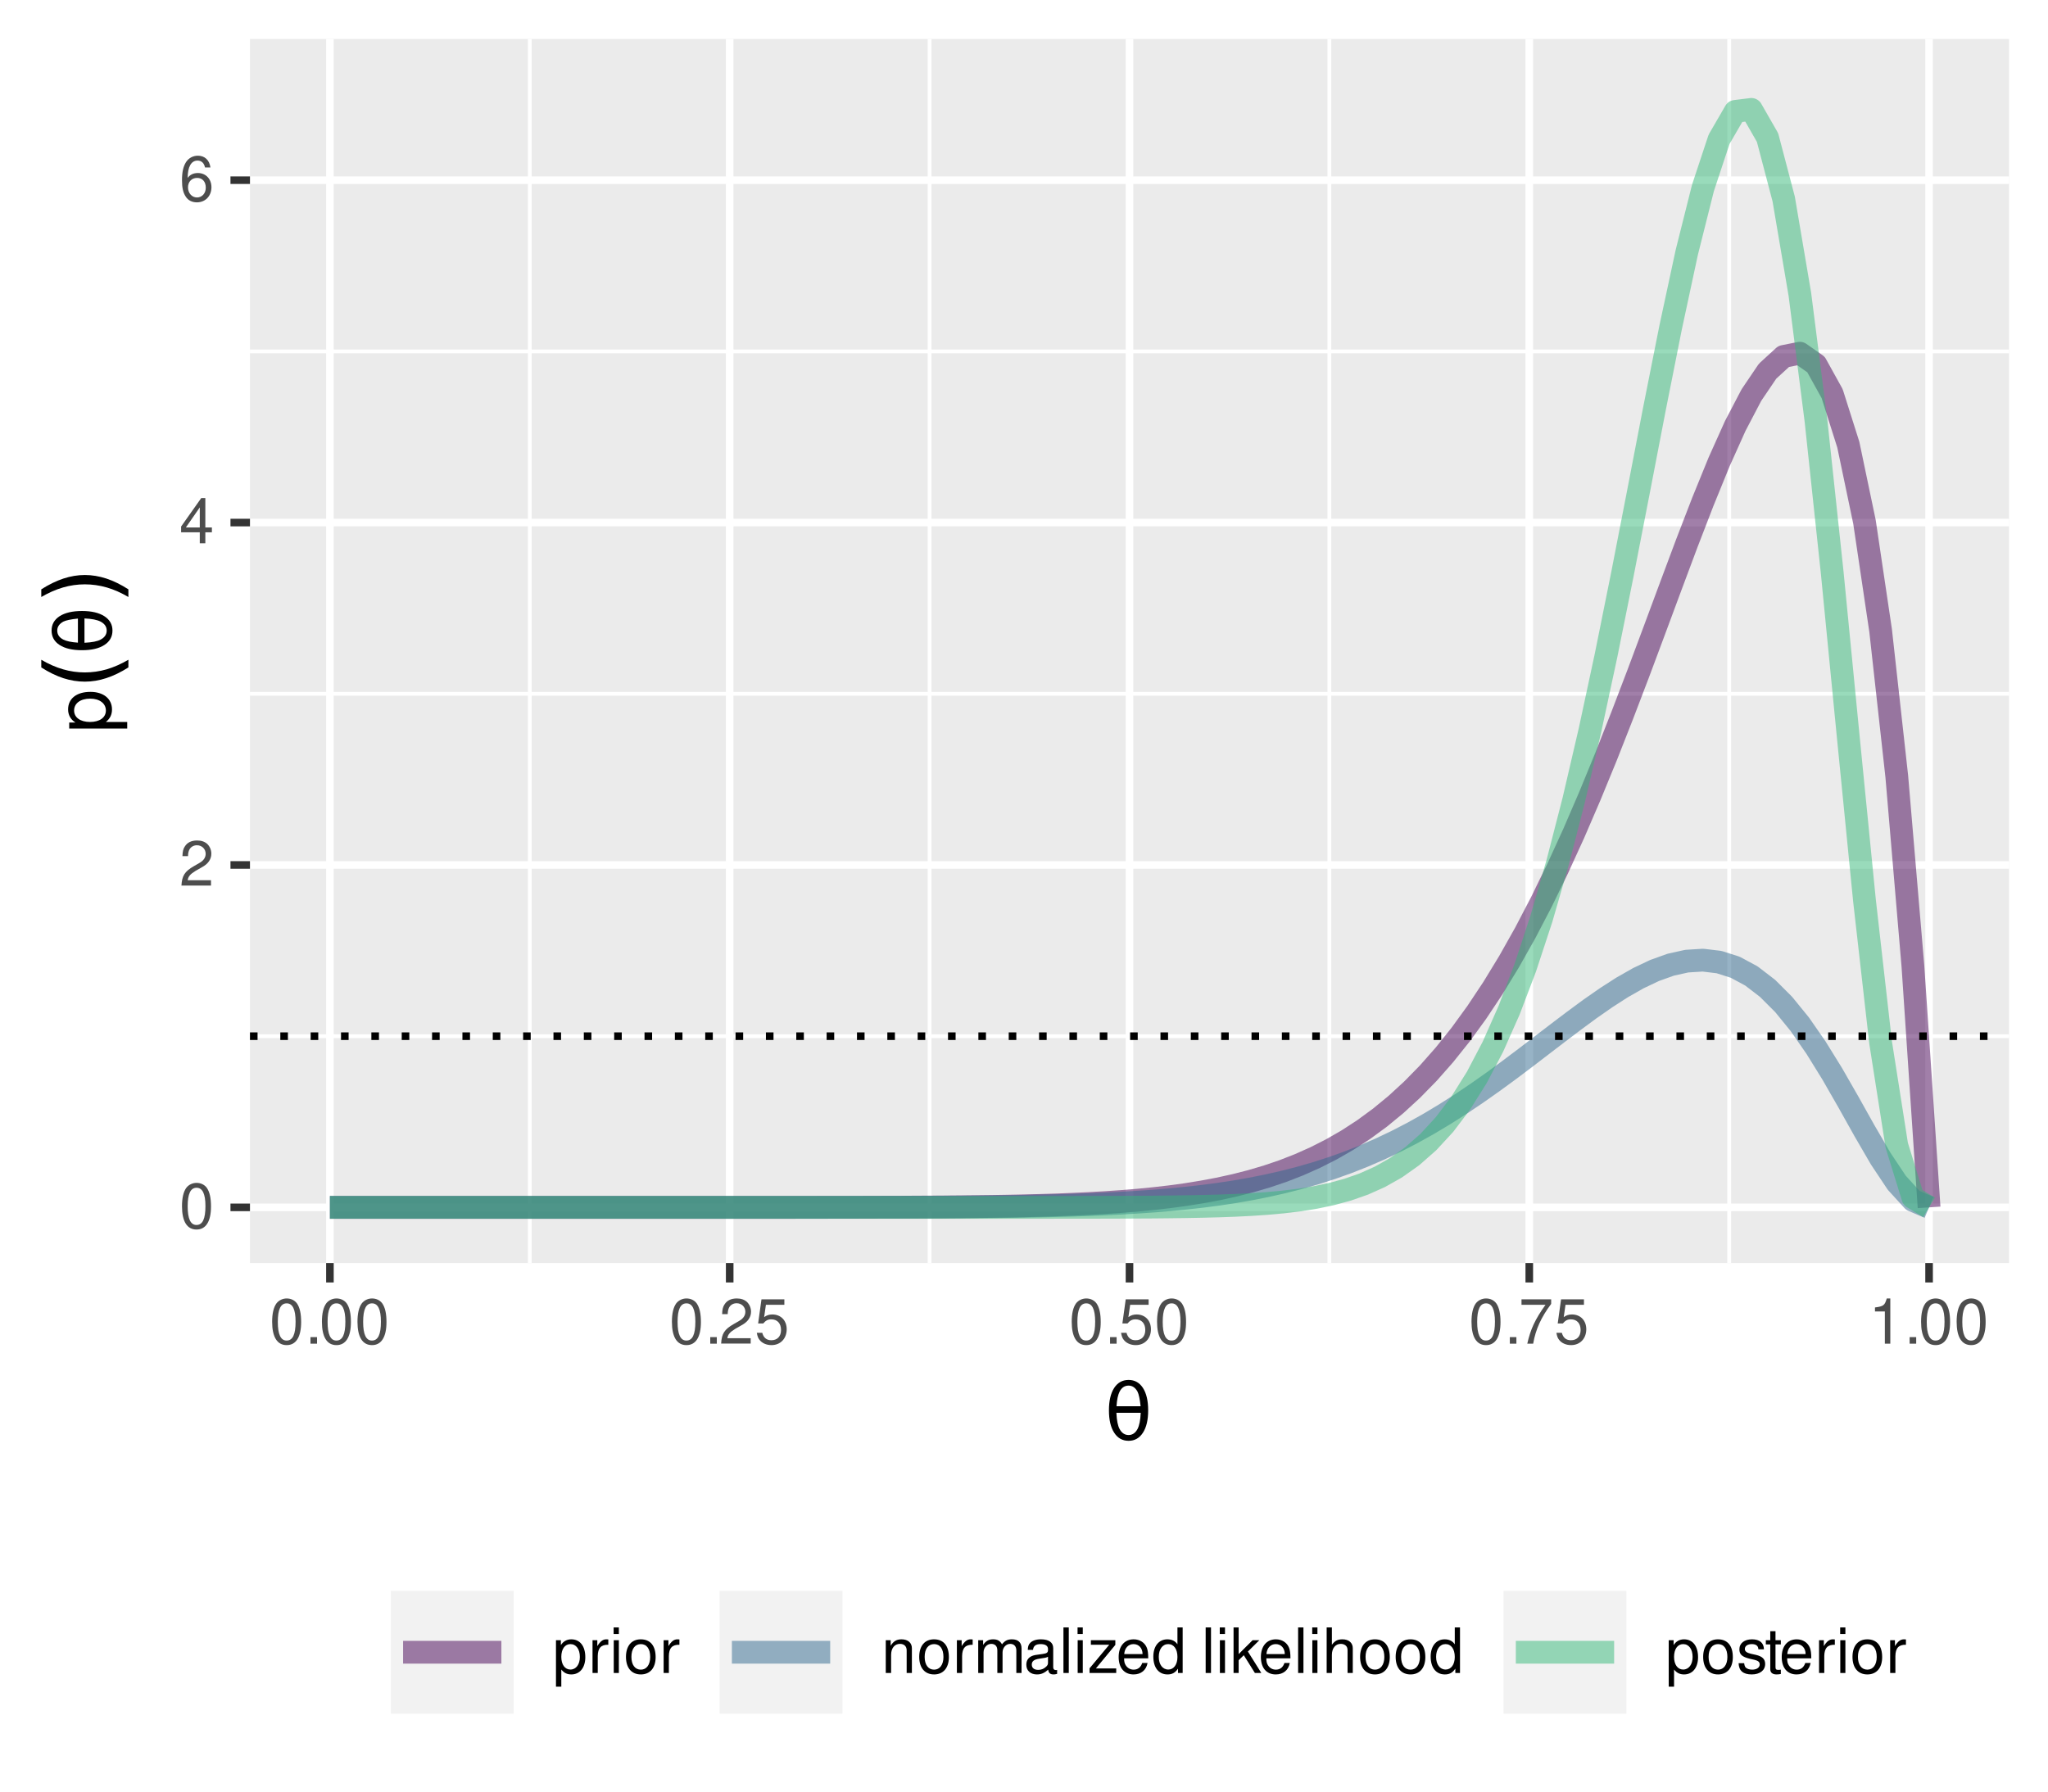
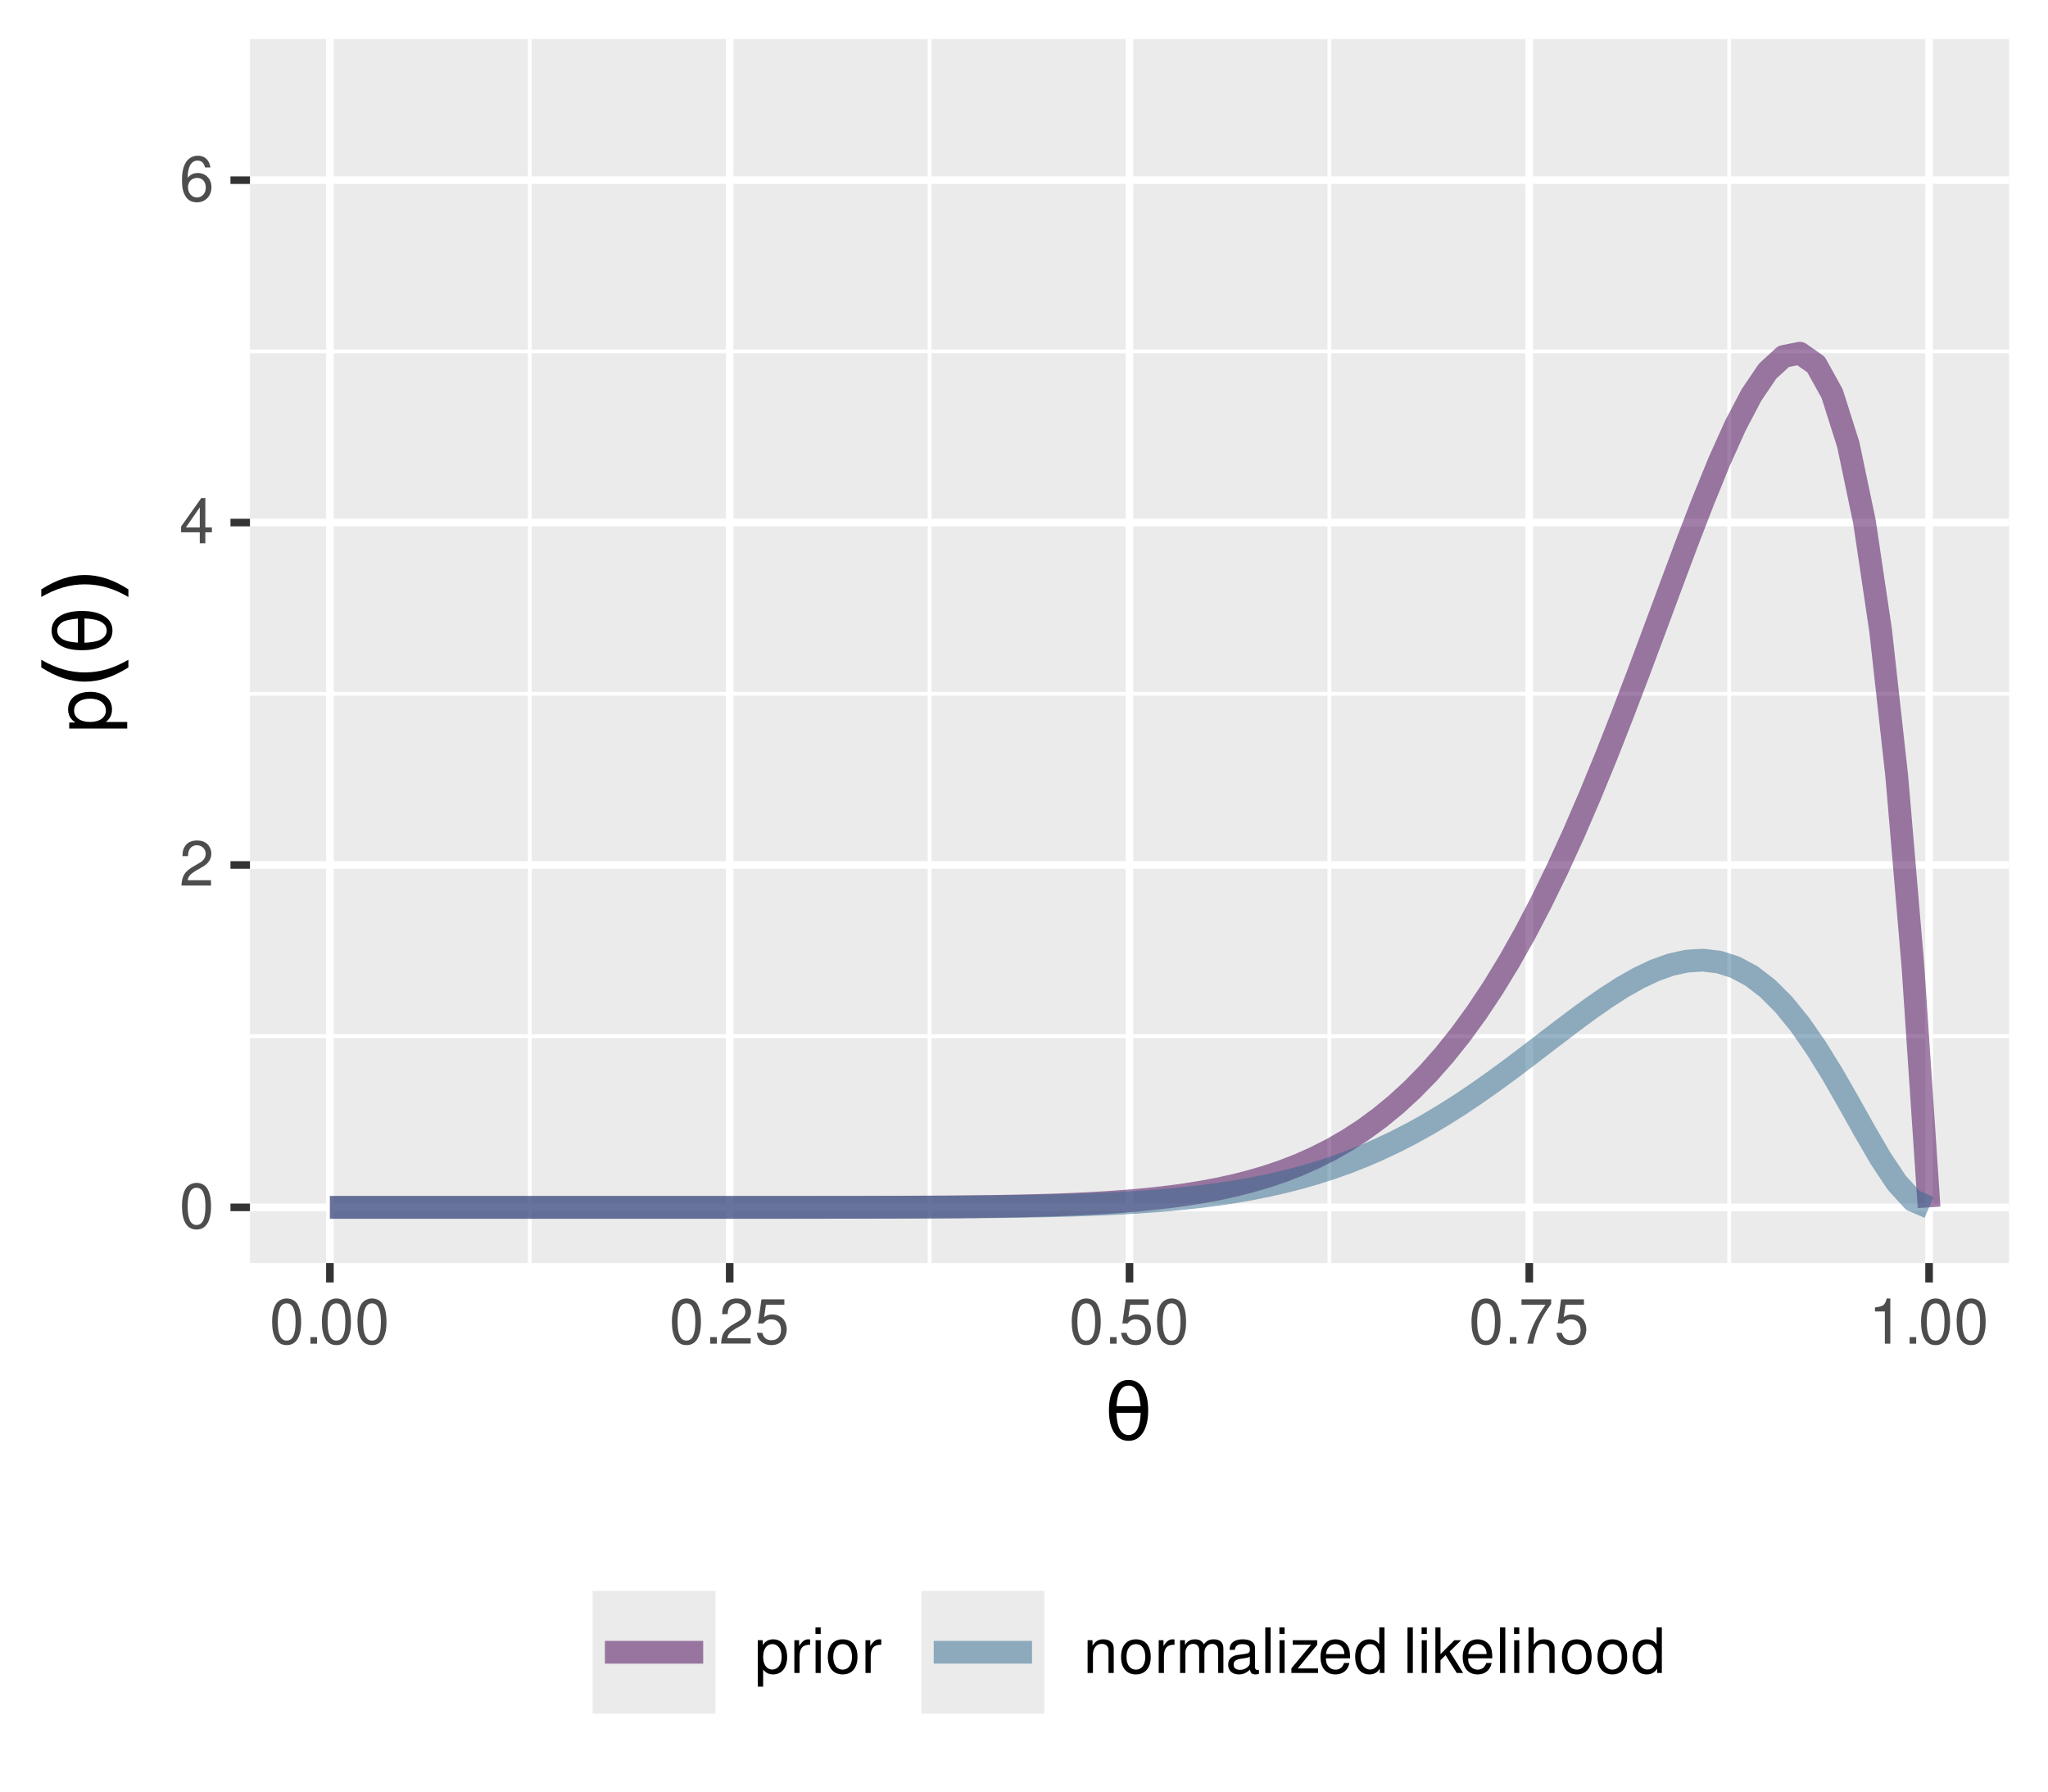
<svg xmlns="http://www.w3.org/2000/svg" xmlns:xlink="http://www.w3.org/1999/xlink" width="288pt" height="252pt" viewBox="0 0 288 252" version="1.1">
  <defs>
    <g>
      <symbol overflow="visible" id="glyph0-0">
        <path style="stroke:none;" d="" />
      </symbol>
      <symbol overflow="visible" id="glyph0-1">
        <path style="stroke:none;" d="M 2.422 -6.359 C 1.844 -6.359 1.312 -6.094 0.984 -5.672 C 0.578 -5.109 0.375 -4.25 0.375 -3.078 C 0.375 -0.938 1.078 0.203 2.422 0.203 C 3.734 0.203 4.453 -0.938 4.453 -3.031 C 4.453 -4.25 4.266 -5.078 3.859 -5.672 C 3.531 -6.109 3.016 -6.359 2.422 -6.359 Z M 2.422 -5.672 C 3.25 -5.672 3.672 -4.828 3.672 -3.094 C 3.672 -1.281 3.266 -0.438 2.406 -0.438 C 1.578 -0.438 1.172 -1.312 1.172 -3.062 C 1.172 -4.828 1.578 -5.672 2.422 -5.672 Z M 2.422 -5.672 " />
      </symbol>
      <symbol overflow="visible" id="glyph0-2">
        <path style="stroke:none;" d="M 4.453 -0.766 L 1.172 -0.766 C 1.25 -1.297 1.531 -1.625 2.297 -2.094 L 3.172 -2.594 C 4.047 -3.062 4.5 -3.719 4.5 -4.5 C 4.5 -5.031 4.281 -5.531 3.922 -5.875 C 3.547 -6.203 3.094 -6.359 2.5 -6.359 C 1.703 -6.359 1.125 -6.078 0.781 -5.531 C 0.547 -5.203 0.453 -4.797 0.438 -4.156 L 1.219 -4.156 C 1.234 -4.594 1.297 -4.844 1.406 -5.062 C 1.594 -5.438 2 -5.688 2.469 -5.688 C 3.172 -5.688 3.703 -5.172 3.703 -4.484 C 3.703 -3.969 3.406 -3.531 2.859 -3.219 L 2.047 -2.75 C 0.75 -2 0.375 -1.406 0.297 -0.016 L 4.453 -0.016 Z M 4.453 -0.766 " />
      </symbol>
      <symbol overflow="visible" id="glyph0-3">
        <path style="stroke:none;" d="M 2.875 -1.547 L 2.875 0 L 3.656 0 L 3.656 -1.547 L 4.578 -1.547 L 4.578 -2.234 L 3.656 -2.234 L 3.656 -6.359 L 3.078 -6.359 L 0.25 -2.359 L 0.25 -1.547 Z M 2.875 -2.234 L 0.922 -2.234 L 2.875 -5.047 Z M 2.875 -2.234 " />
      </symbol>
      <symbol overflow="visible" id="glyph0-4">
        <path style="stroke:none;" d="M 4.375 -4.703 C 4.234 -5.75 3.562 -6.359 2.609 -6.359 C 1.922 -6.359 1.312 -6.031 0.938 -5.453 C 0.547 -4.828 0.375 -4.062 0.375 -2.906 C 0.375 -1.828 0.531 -1.156 0.906 -0.594 C 1.234 -0.078 1.781 0.203 2.469 0.203 C 3.656 0.203 4.516 -0.688 4.516 -1.922 C 4.516 -3.094 3.719 -3.922 2.609 -3.922 C 1.984 -3.922 1.5 -3.688 1.172 -3.234 C 1.172 -4.797 1.672 -5.672 2.562 -5.672 C 3.109 -5.672 3.484 -5.328 3.609 -4.703 Z M 2.5 -3.234 C 3.25 -3.234 3.719 -2.703 3.719 -1.859 C 3.719 -1.062 3.188 -0.484 2.484 -0.484 C 1.766 -0.484 1.219 -1.094 1.219 -1.906 C 1.219 -2.688 1.734 -3.234 2.5 -3.234 Z M 2.5 -3.234 " />
      </symbol>
      <symbol overflow="visible" id="glyph0-5">
        <path style="stroke:none;" d="M 1.688 -0.922 L 0.766 -0.922 L 0.766 0 L 1.688 0 Z M 1.688 -0.922 " />
      </symbol>
      <symbol overflow="visible" id="glyph0-6">
        <path style="stroke:none;" d="M 4.188 -6.234 L 0.969 -6.234 L 0.5 -2.844 L 1.219 -2.844 C 1.578 -3.266 1.875 -3.422 2.359 -3.422 C 3.203 -3.422 3.719 -2.844 3.719 -1.922 C 3.719 -1.031 3.203 -0.484 2.359 -0.484 C 1.688 -0.484 1.266 -0.828 1.078 -1.531 L 0.312 -1.531 C 0.406 -1.016 0.5 -0.781 0.688 -0.547 C 1.031 -0.078 1.672 0.203 2.375 0.203 C 3.641 0.203 4.516 -0.719 4.516 -2.031 C 4.516 -3.266 3.688 -4.109 2.5 -4.109 C 2.062 -4.109 1.703 -4 1.344 -3.734 L 1.594 -5.469 L 4.188 -5.469 Z M 4.188 -6.234 " />
      </symbol>
      <symbol overflow="visible" id="glyph0-7">
        <path style="stroke:none;" d="M 4.578 -6.234 L 0.406 -6.234 L 0.406 -5.469 L 3.781 -5.469 C 2.281 -3.359 1.688 -2.047 1.219 0 L 2.047 0 C 2.391 -2 3.172 -3.719 4.578 -5.594 Z M 4.578 -6.234 " />
      </symbol>
      <symbol overflow="visible" id="glyph0-8">
        <path style="stroke:none;" d="M 2.281 -4.531 L 2.281 0 L 3.047 0 L 3.047 -6.359 L 2.547 -6.359 C 2.266 -5.391 2.094 -5.25 0.891 -5.094 L 0.891 -4.531 Z M 2.281 -4.531 " />
      </symbol>
      <symbol overflow="visible" id="glyph0-9">
        <path style="stroke:none;" d="M 0.469 1.922 L 1.219 1.922 L 1.219 -0.484 C 1.594 -0.016 2.031 0.203 2.625 0.203 C 3.828 0.203 4.594 -0.75 4.594 -2.219 C 4.594 -3.781 3.844 -4.734 2.625 -4.734 C 2 -4.734 1.5 -4.453 1.156 -3.922 L 1.156 -4.609 L 0.469 -4.609 Z M 2.5 -4.062 C 3.312 -4.062 3.828 -3.344 3.828 -2.25 C 3.828 -1.203 3.297 -0.484 2.5 -0.484 C 1.719 -0.484 1.219 -1.188 1.219 -2.266 C 1.219 -3.359 1.719 -4.062 2.5 -4.062 Z M 2.5 -4.062 " />
      </symbol>
      <symbol overflow="visible" id="glyph0-10">
        <path style="stroke:none;" d="M 0.609 -4.609 L 0.609 0 L 1.344 0 L 1.344 -2.391 C 1.359 -3.5 1.812 -4 2.828 -3.969 L 2.828 -4.719 C 2.703 -4.734 2.625 -4.734 2.547 -4.734 C 2.062 -4.734 1.703 -4.453 1.281 -3.781 L 1.281 -4.609 Z M 0.609 -4.609 " />
      </symbol>
      <symbol overflow="visible" id="glyph0-11">
        <path style="stroke:none;" d="M 1.312 -4.609 L 0.594 -4.609 L 0.594 0 L 1.312 0 Z M 1.312 -6.406 L 0.578 -6.406 L 0.578 -5.484 L 1.312 -5.484 Z M 1.312 -6.406 " />
      </symbol>
      <symbol overflow="visible" id="glyph0-12">
        <path style="stroke:none;" d="M 2.391 -4.734 C 1.094 -4.734 0.312 -3.812 0.312 -2.266 C 0.312 -0.719 1.094 0.203 2.406 0.203 C 3.703 0.203 4.484 -0.719 4.484 -2.234 C 4.484 -3.828 3.734 -4.734 2.391 -4.734 Z M 2.406 -4.062 C 3.234 -4.062 3.719 -3.391 3.719 -2.25 C 3.719 -1.156 3.203 -0.469 2.406 -0.469 C 1.578 -0.469 1.078 -1.156 1.078 -2.266 C 1.078 -3.391 1.578 -4.062 2.406 -4.062 Z M 2.406 -4.062 " />
      </symbol>
      <symbol overflow="visible" id="glyph0-13">
        <path style="stroke:none;" d="M 0.609 -4.609 L 0.609 0 L 1.359 0 L 1.359 -2.547 C 1.359 -3.484 1.844 -4.094 2.609 -4.094 C 3.188 -4.094 3.547 -3.75 3.547 -3.188 L 3.547 0 L 4.281 0 L 4.281 -3.484 C 4.281 -4.25 3.719 -4.734 2.828 -4.734 C 2.141 -4.734 1.703 -4.484 1.297 -3.828 L 1.297 -4.609 Z M 0.609 -4.609 " />
      </symbol>
      <symbol overflow="visible" id="glyph0-14">
        <path style="stroke:none;" d="M 0.609 -4.609 L 0.609 0 L 1.359 0 L 1.359 -2.891 C 1.359 -3.562 1.844 -4.094 2.438 -4.094 C 2.984 -4.094 3.297 -3.766 3.297 -3.172 L 3.297 0 L 4.031 0 L 4.031 -2.891 C 4.031 -3.562 4.516 -4.094 5.109 -4.094 C 5.641 -4.094 5.969 -3.75 5.969 -3.172 L 5.969 0 L 6.703 0 L 6.703 -3.453 C 6.703 -4.281 6.234 -4.734 5.359 -4.734 C 4.75 -4.734 4.375 -4.562 3.953 -4.031 C 3.672 -4.531 3.312 -4.734 2.703 -4.734 C 2.094 -4.734 1.688 -4.516 1.297 -3.953 L 1.297 -4.609 Z M 0.609 -4.609 " />
      </symbol>
      <symbol overflow="visible" id="glyph0-15">
        <path style="stroke:none;" d="M 4.703 -0.438 C 4.625 -0.406 4.594 -0.406 4.547 -0.406 C 4.297 -0.406 4.156 -0.547 4.156 -0.781 L 4.156 -3.484 C 4.156 -4.297 3.547 -4.734 2.422 -4.734 C 1.734 -4.734 1.203 -4.547 0.891 -4.203 C 0.672 -3.969 0.594 -3.703 0.578 -3.25 L 1.312 -3.25 C 1.375 -3.812 1.703 -4.062 2.391 -4.062 C 3.062 -4.062 3.422 -3.812 3.422 -3.375 L 3.422 -3.188 C 3.406 -2.875 3.25 -2.75 2.656 -2.672 C 1.625 -2.547 1.453 -2.5 1.172 -2.391 C 0.641 -2.156 0.375 -1.766 0.375 -1.156 C 0.375 -0.328 0.953 0.203 1.875 0.203 C 2.469 0.203 2.922 0 3.453 -0.469 C 3.5 0 3.734 0.203 4.203 0.203 C 4.359 0.203 4.453 0.188 4.703 0.125 Z M 3.422 -1.453 C 3.422 -1.203 3.359 -1.062 3.125 -0.859 C 2.828 -0.578 2.469 -0.438 2.047 -0.438 C 1.469 -0.438 1.141 -0.719 1.141 -1.172 C 1.141 -1.656 1.453 -1.906 2.25 -2.016 C 3.031 -2.125 3.172 -2.156 3.422 -2.281 Z M 3.422 -1.453 " />
      </symbol>
      <symbol overflow="visible" id="glyph0-16">
        <path style="stroke:none;" d="M 1.344 -6.406 L 0.594 -6.406 L 0.594 0 L 1.344 0 Z M 1.344 -6.406 " />
      </symbol>
      <symbol overflow="visible" id="glyph0-17">
        <path style="stroke:none;" d="M 3.891 -4.609 L 0.453 -4.609 L 0.453 -3.969 L 3.031 -3.969 L 0.266 -0.656 L 0.266 0 L 4.016 0 L 4.016 -0.641 L 1.156 -0.641 L 3.891 -3.953 Z M 3.891 -4.609 " />
      </symbol>
      <symbol overflow="visible" id="glyph0-18">
        <path style="stroke:none;" d="M 4.516 -2.062 C 4.516 -2.766 4.453 -3.188 4.328 -3.531 C 4.031 -4.281 3.328 -4.734 2.469 -4.734 C 1.172 -4.734 0.359 -3.766 0.359 -2.25 C 0.359 -0.719 1.141 0.203 2.453 0.203 C 3.5 0.203 4.234 -0.391 4.422 -1.406 L 3.672 -1.406 C 3.469 -0.797 3.062 -0.469 2.469 -0.469 C 2 -0.469 1.609 -0.688 1.359 -1.078 C 1.188 -1.344 1.125 -1.594 1.125 -2.062 Z M 1.141 -2.656 C 1.203 -3.516 1.719 -4.062 2.453 -4.062 C 3.203 -4.062 3.719 -3.484 3.719 -2.656 Z M 1.141 -2.656 " />
      </symbol>
      <symbol overflow="visible" id="glyph0-19">
        <path style="stroke:none;" d="M 4.359 -6.406 L 3.625 -6.406 L 3.625 -4.031 C 3.312 -4.5 2.828 -4.734 2.203 -4.734 C 1.016 -4.734 0.234 -3.781 0.234 -2.312 C 0.234 -0.75 0.984 0.203 2.234 0.203 C 2.875 0.203 3.312 -0.031 3.703 -0.609 L 3.703 0 L 4.359 0 Z M 2.328 -4.062 C 3.125 -4.062 3.625 -3.359 3.625 -2.25 C 3.625 -1.188 3.109 -0.484 2.344 -0.484 C 1.531 -0.484 1 -1.203 1 -2.266 C 1 -3.344 1.531 -4.062 2.328 -4.062 Z M 2.328 -4.062 " />
      </symbol>
      <symbol overflow="visible" id="glyph0-20">
        <path style="stroke:none;" d="" />
      </symbol>
      <symbol overflow="visible" id="glyph0-21">
        <path style="stroke:none;" d="M 1.234 -6.406 L 0.516 -6.406 L 0.516 0 L 1.234 0 L 1.234 -1.797 L 1.953 -2.5 L 3.516 0 L 4.422 0 L 2.531 -3.016 L 4.141 -4.609 L 3.188 -4.609 L 1.234 -2.656 Z M 1.234 -6.406 " />
      </symbol>
      <symbol overflow="visible" id="glyph0-22">
        <path style="stroke:none;" d="M 0.609 -6.406 L 0.609 0 L 1.344 0 L 1.344 -2.547 C 1.344 -3.484 1.844 -4.094 2.594 -4.094 C 2.844 -4.094 3.062 -4.031 3.25 -3.891 C 3.453 -3.734 3.547 -3.516 3.547 -3.188 L 3.547 0 L 4.281 0 L 4.281 -3.484 C 4.281 -4.25 3.719 -4.734 2.828 -4.734 C 2.172 -4.734 1.781 -4.547 1.344 -3.969 L 1.344 -6.406 Z M 0.609 -6.406 " />
      </symbol>
-       <symbol overflow="visible" id="glyph0-23">
-         <path style="stroke:none;" d="M 3.859 -3.328 C 3.844 -4.234 3.25 -4.734 2.188 -4.734 C 1.109 -4.734 0.406 -4.188 0.406 -3.328 C 0.406 -2.609 0.781 -2.266 1.875 -2 L 2.562 -1.844 C 3.062 -1.719 3.266 -1.531 3.266 -1.203 C 3.266 -0.766 2.844 -0.469 2.203 -0.469 C 1.797 -0.469 1.469 -0.594 1.281 -0.781 C 1.172 -0.922 1.125 -1.047 1.078 -1.375 L 0.297 -1.375 C 0.328 -0.312 0.938 0.203 2.141 0.203 C 3.297 0.203 4.031 -0.375 4.031 -1.266 C 4.031 -1.938 3.656 -2.328 2.734 -2.547 L 2.031 -2.703 C 1.438 -2.844 1.172 -3.047 1.172 -3.375 C 1.172 -3.797 1.562 -4.062 2.156 -4.062 C 2.75 -4.062 3.062 -3.812 3.078 -3.328 Z M 3.859 -3.328 " />
-       </symbol>
-       <symbol overflow="visible" id="glyph0-24">
-         <path style="stroke:none;" d="M 2.234 -4.609 L 1.484 -4.609 L 1.484 -5.875 L 0.75 -5.875 L 0.75 -4.609 L 0.125 -4.609 L 0.125 -4.016 L 0.75 -4.016 L 0.75 -0.531 C 0.75 -0.047 1.062 0.203 1.641 0.203 C 1.828 0.203 1.984 0.188 2.234 0.141 L 2.234 -0.469 C 2.125 -0.453 2.031 -0.438 1.875 -0.438 C 1.562 -0.438 1.484 -0.531 1.484 -0.859 L 1.484 -4.016 L 2.234 -4.016 Z M 2.234 -4.609 " />
-       </symbol>
      <symbol overflow="visible" id="glyph1-0">
        <path style="stroke:none;" d="M 0.547 1.938 L 0.547 -7.75 L 6.047 -7.75 L 6.047 1.938 Z M 1.172 1.328 L 5.438 1.328 L 5.438 -7.141 L 1.172 -7.141 Z M 1.172 1.328 " />
      </symbol>
      <symbol overflow="visible" id="glyph1-1">
        <path style="stroke:none;" d="M 5.078 -3.812 L 1.656 -3.812 C 1.707 -2.738 1.859 -1.977 2.109 -1.531 C 2.41 -0.969 2.832 -0.688 3.375 -0.688 C 3.906 -0.688 4.32 -0.969 4.625 -1.531 C 4.883 -2.02 5.035 -2.781 5.078 -3.812 Z M 5.062 -4.734 C 4.957 -5.742 4.812 -6.43 4.625 -6.797 C 4.312 -7.359 3.895 -7.641 3.375 -7.641 C 2.82 -7.641 2.398 -7.359 2.109 -6.797 C 1.879 -6.348 1.734 -5.66 1.672 -4.734 Z M 3.375 -8.438 C 4.227 -8.438 4.898 -8.062 5.391 -7.312 C 5.879 -6.551 6.125 -5.5 6.125 -4.156 C 6.125 -2.82 5.879 -1.773 5.391 -1.016 C 4.898 -0.254 4.227 0.125 3.375 0.125 C 2.508 0.125 1.832 -0.254 1.344 -1.016 C 0.852 -1.773 0.609 -2.82 0.609 -4.156 C 0.609 -5.5 0.852 -6.551 1.344 -7.312 C 1.832 -8.062 2.508 -8.438 3.375 -8.438 Z M 3.375 -8.438 " />
      </symbol>
      <symbol overflow="visible" id="glyph2-0">
        <path style="stroke:none;" d="" />
      </symbol>
      <symbol overflow="visible" id="glyph2-1">
        <path style="stroke:none;" d="M 2.391 -0.594 L 2.391 -1.516 L -0.609 -1.516 C -0.016 -2 0.25 -2.547 0.25 -3.281 C 0.25 -4.781 -0.953 -5.75 -2.781 -5.75 C -4.719 -5.75 -5.922 -4.812 -5.922 -3.281 C -5.922 -2.5 -5.578 -1.875 -4.891 -1.438 L -5.766 -1.438 L -5.766 -0.594 Z M -5.078 -3.125 C -5.078 -4.141 -4.188 -4.797 -2.812 -4.797 C -1.5 -4.797 -0.609 -4.125 -0.609 -3.125 C -0.609 -2.141 -1.484 -1.516 -2.844 -1.516 C -4.188 -1.516 -5.078 -2.141 -5.078 -3.125 Z M -5.078 -3.125 " />
      </symbol>
      <symbol overflow="visible" id="glyph3-0">
        <path style="stroke:none;" d="M 2.438 -0.688 L -9.688 -0.688 L -9.688 -7.562 L 2.438 -7.562 Z M 1.672 -1.453 L 1.672 -6.797 L -8.922 -6.797 L -8.922 -1.453 Z M 1.672 -1.453 " />
      </symbol>
      <symbol overflow="visible" id="glyph3-1">
        <path style="stroke:none;" d="M -10.438 -4.266 C -9.406 -3.66 -8.383 -3.211 -7.375 -2.922 C -6.375 -2.629 -5.352 -2.484 -4.312 -2.484 C -3.281 -2.484 -2.254 -2.629 -1.234 -2.922 C -0.223 -3.223 0.789 -3.672 1.812 -4.266 L 1.812 -3.188 C 0.758 -2.52 -0.27 -2.02 -1.281 -1.688 C -2.301 -1.352 -3.312 -1.188 -4.312 -1.188 C -5.312 -1.188 -6.316 -1.348 -7.328 -1.672 C -8.336 -2.004 -9.375 -2.508 -10.438 -3.188 Z M -10.438 -4.266 " />
      </symbol>
      <symbol overflow="visible" id="glyph3-2">
        <path style="stroke:none;" d="M -10.438 -1.094 L -10.438 -2.172 C -9.375 -2.848 -8.336 -3.352 -7.328 -3.688 C -6.316 -4.02 -5.312 -4.188 -4.312 -4.188 C -3.312 -4.188 -2.301 -4.02 -1.281 -3.688 C -0.27 -3.352 0.758 -2.848 1.812 -2.172 L 1.812 -1.094 C 0.789 -1.695 -0.223 -2.145 -1.234 -2.438 C -2.254 -2.727 -3.281 -2.875 -4.312 -2.875 C -5.352 -2.875 -6.375 -2.727 -7.375 -2.438 C -8.383 -2.145 -9.406 -1.695 -10.438 -1.094 Z M -10.438 -1.094 " />
      </symbol>
      <symbol overflow="visible" id="glyph4-0">
        <path style="stroke:none;" d="M 1.938 -0.547 L -7.75 -0.547 L -7.75 -6.047 L 1.938 -6.047 Z M 1.328 -1.172 L 1.328 -5.438 L -7.141 -5.438 L -7.141 -1.172 Z M 1.328 -1.172 " />
      </symbol>
      <symbol overflow="visible" id="glyph4-1">
        <path style="stroke:none;" d="M -3.812 -5.078 L -3.812 -1.656 C -2.738 -1.707 -1.977 -1.859 -1.531 -2.109 C -0.969 -2.41 -0.688 -2.832 -0.688 -3.375 C -0.688 -3.906 -0.969 -4.32 -1.531 -4.625 C -2.02 -4.883 -2.781 -5.035 -3.812 -5.078 Z M -4.734 -5.062 C -5.742 -4.957 -6.43 -4.812 -6.797 -4.625 C -7.359 -4.312 -7.641 -3.895 -7.641 -3.375 C -7.641 -2.82 -7.359 -2.398 -6.797 -2.109 C -6.348 -1.879 -5.66 -1.734 -4.734 -1.672 Z M -8.438 -3.375 C -8.438 -4.227 -8.062 -4.898 -7.312 -5.391 C -6.551 -5.879 -5.5 -6.125 -4.156 -6.125 C -2.82 -6.125 -1.773 -5.879 -1.016 -5.391 C -0.254 -4.898 0.125 -4.227 0.125 -3.375 C 0.125 -2.508 -0.254 -1.832 -1.016 -1.344 C -1.773 -0.852 -2.82 -0.609 -4.156 -0.609 C -5.5 -0.609 -6.551 -0.852 -7.312 -1.344 C -8.062 -1.832 -8.438 -2.508 -8.438 -3.375 Z M -8.438 -3.375 " />
      </symbol>
    </g>
    <clipPath id="clip1">
      <path d="M 35.152 5.48 L 282.523 5.48 L 282.523 177.652 L 35.152 177.652 Z M 35.152 5.48 " />
    </clipPath>
    <clipPath id="clip2">
      <path d="M 35.152 145 L 282.523 145 L 282.523 147 L 35.152 147 Z M 35.152 145 " />
    </clipPath>
    <clipPath id="clip3">
      <path d="M 35.152 97 L 282.523 97 L 282.523 98 L 35.152 98 Z M 35.152 97 " />
    </clipPath>
    <clipPath id="clip4">
      <path d="M 35.152 49 L 282.523 49 L 282.523 50 L 35.152 50 Z M 35.152 49 " />
    </clipPath>
    <clipPath id="clip5">
      <path d="M 74 5.48 L 75 5.48 L 75 177.652 L 74 177.652 Z M 74 5.48 " />
    </clipPath>
    <clipPath id="clip6">
      <path d="M 130 5.48 L 131 5.48 L 131 177.652 L 130 177.652 Z M 130 5.48 " />
    </clipPath>
    <clipPath id="clip7">
      <path d="M 186 5.48 L 188 5.48 L 188 177.652 L 186 177.652 Z M 186 5.48 " />
    </clipPath>
    <clipPath id="clip8">
      <path d="M 242 5.48 L 244 5.48 L 244 177.652 L 242 177.652 Z M 242 5.48 " />
    </clipPath>
    <clipPath id="clip9">
      <path d="M 35.152 169 L 282.523 169 L 282.523 171 L 35.152 171 Z M 35.152 169 " />
    </clipPath>
    <clipPath id="clip10">
      <path d="M 35.152 121 L 282.523 121 L 282.523 123 L 35.152 123 Z M 35.152 121 " />
    </clipPath>
    <clipPath id="clip11">
      <path d="M 35.152 72 L 282.523 72 L 282.523 75 L 35.152 75 Z M 35.152 72 " />
    </clipPath>
    <clipPath id="clip12">
      <path d="M 35.152 24 L 282.523 24 L 282.523 26 L 35.152 26 Z M 35.152 24 " />
    </clipPath>
    <clipPath id="clip13">
      <path d="M 45 5.48 L 47 5.48 L 47 177.652 L 45 177.652 Z M 45 5.48 " />
    </clipPath>
    <clipPath id="clip14">
      <path d="M 102 5.48 L 104 5.48 L 104 177.652 L 102 177.652 Z M 102 5.48 " />
    </clipPath>
    <clipPath id="clip15">
      <path d="M 158 5.48 L 160 5.48 L 160 177.652 L 158 177.652 Z M 158 5.48 " />
    </clipPath>
    <clipPath id="clip16">
      <path d="M 214 5.48 L 216 5.48 L 216 177.652 L 214 177.652 Z M 214 5.48 " />
    </clipPath>
    <clipPath id="clip17">
      <path d="M 270 5.48 L 272 5.48 L 272 177.652 L 270 177.652 Z M 270 5.48 " />
    </clipPath>
-     <clipPath id="clip18">
-       <path d="M 35.152 145 L 282.523 145 L 282.523 147 L 35.152 147 Z M 35.152 145 " />
-     </clipPath>
  </defs>
-   <g id="surface91">
+   <g id="surface81">
    <rect x="0" y="0" width="288" height="252" style="fill:rgb(100%,100%,100%);fill-opacity:1;stroke:none;" />
    <rect x="0" y="0" width="288" height="252" style="fill:rgb(100%,100%,100%);fill-opacity:1;stroke:none;" />
    <path style="fill:none;stroke-width:1.067;stroke-linecap:round;stroke-linejoin:round;stroke:rgb(100%,100%,100%);stroke-opacity:1;stroke-miterlimit:10;" d="M 0 252 L 288 252 L 288 0 L 0 0 Z M 0 252 " />
    <g clip-path="url(#clip1)" clip-rule="nonzero">
      <path style=" stroke:none;fill-rule:nonzero;fill:rgb(92.157%,92.157%,92.157%);fill-opacity:1;" d="M 35.152 177.652 L 282.523 177.652 L 282.523 5.48 L 35.152 5.48 Z M 35.152 177.652 " />
    </g>
    <g clip-path="url(#clip2)" clip-rule="nonzero">
      <path style="fill:none;stroke-width:0.533;stroke-linecap:butt;stroke-linejoin:round;stroke:rgb(100%,100%,100%);stroke-opacity:1;stroke-miterlimit:10;" d="M 35.152 145.746 L 282.52 145.746 " />
    </g>
    <g clip-path="url(#clip3)" clip-rule="nonzero">
      <path style="fill:none;stroke-width:0.533;stroke-linecap:butt;stroke-linejoin:round;stroke:rgb(100%,100%,100%);stroke-opacity:1;stroke-miterlimit:10;" d="M 35.152 97.586 L 282.52 97.586 " />
    </g>
    <g clip-path="url(#clip4)" clip-rule="nonzero">
      <path style="fill:none;stroke-width:0.533;stroke-linecap:butt;stroke-linejoin:round;stroke:rgb(100%,100%,100%);stroke-opacity:1;stroke-miterlimit:10;" d="M 35.152 49.426 L 282.52 49.426 " />
    </g>
    <g clip-path="url(#clip5)" clip-rule="nonzero">
      <path style="fill:none;stroke-width:0.533;stroke-linecap:butt;stroke-linejoin:round;stroke:rgb(100%,100%,100%);stroke-opacity:1;stroke-miterlimit:10;" d="M 74.504 177.652 L 74.504 5.48 " />
    </g>
    <g clip-path="url(#clip6)" clip-rule="nonzero">
      <path style="fill:none;stroke-width:0.533;stroke-linecap:butt;stroke-linejoin:round;stroke:rgb(100%,100%,100%);stroke-opacity:1;stroke-miterlimit:10;" d="M 130.727 177.652 L 130.727 5.48 " />
    </g>
    <g clip-path="url(#clip7)" clip-rule="nonzero">
      <path style="fill:none;stroke-width:0.533;stroke-linecap:butt;stroke-linejoin:round;stroke:rgb(100%,100%,100%);stroke-opacity:1;stroke-miterlimit:10;" d="M 186.945 177.652 L 186.945 5.48 " />
    </g>
    <g clip-path="url(#clip8)" clip-rule="nonzero">
      <path style="fill:none;stroke-width:0.533;stroke-linecap:butt;stroke-linejoin:round;stroke:rgb(100%,100%,100%);stroke-opacity:1;stroke-miterlimit:10;" d="M 243.168 177.652 L 243.168 5.48 " />
    </g>
    <g clip-path="url(#clip9)" clip-rule="nonzero">
      <path style="fill:none;stroke-width:1.067;stroke-linecap:butt;stroke-linejoin:round;stroke:rgb(100%,100%,100%);stroke-opacity:1;stroke-miterlimit:10;" d="M 35.152 169.824 L 282.52 169.824 " />
    </g>
    <g clip-path="url(#clip10)" clip-rule="nonzero">
      <path style="fill:none;stroke-width:1.067;stroke-linecap:butt;stroke-linejoin:round;stroke:rgb(100%,100%,100%);stroke-opacity:1;stroke-miterlimit:10;" d="M 35.152 121.664 L 282.52 121.664 " />
    </g>
    <g clip-path="url(#clip11)" clip-rule="nonzero">
      <path style="fill:none;stroke-width:1.067;stroke-linecap:butt;stroke-linejoin:round;stroke:rgb(100%,100%,100%);stroke-opacity:1;stroke-miterlimit:10;" d="M 35.152 73.504 L 282.52 73.504 " />
    </g>
    <g clip-path="url(#clip12)" clip-rule="nonzero">
      <path style="fill:none;stroke-width:1.067;stroke-linecap:butt;stroke-linejoin:round;stroke:rgb(100%,100%,100%);stroke-opacity:1;stroke-miterlimit:10;" d="M 35.152 25.344 L 282.52 25.344 " />
    </g>
    <g clip-path="url(#clip13)" clip-rule="nonzero">
      <path style="fill:none;stroke-width:1.067;stroke-linecap:butt;stroke-linejoin:round;stroke:rgb(100%,100%,100%);stroke-opacity:1;stroke-miterlimit:10;" d="M 46.395 177.652 L 46.395 5.48 " />
    </g>
    <g clip-path="url(#clip14)" clip-rule="nonzero">
      <path style="fill:none;stroke-width:1.067;stroke-linecap:butt;stroke-linejoin:round;stroke:rgb(100%,100%,100%);stroke-opacity:1;stroke-miterlimit:10;" d="M 102.613 177.652 L 102.613 5.48 " />
    </g>
    <g clip-path="url(#clip15)" clip-rule="nonzero">
      <path style="fill:none;stroke-width:1.067;stroke-linecap:butt;stroke-linejoin:round;stroke:rgb(100%,100%,100%);stroke-opacity:1;stroke-miterlimit:10;" d="M 158.836 177.652 L 158.836 5.48 " />
    </g>
    <g clip-path="url(#clip16)" clip-rule="nonzero">
      <path style="fill:none;stroke-width:1.067;stroke-linecap:butt;stroke-linejoin:round;stroke:rgb(100%,100%,100%);stroke-opacity:1;stroke-miterlimit:10;" d="M 215.055 177.652 L 215.055 5.48 " />
    </g>
    <g clip-path="url(#clip17)" clip-rule="nonzero">
      <path style="fill:none;stroke-width:1.067;stroke-linecap:butt;stroke-linejoin:round;stroke:rgb(100%,100%,100%);stroke-opacity:1;stroke-miterlimit:10;" d="M 271.277 177.652 L 271.277 5.48 " />
    </g>
    <path style="fill:none;stroke-width:3.201;stroke-linecap:butt;stroke-linejoin:round;stroke:rgb(26.667%,0.392%,32.941%);stroke-opacity:0.502;stroke-miterlimit:10;" d="M 46.395 169.824 L 109.996 169.824 L 112.27 169.82 L 114.539 169.82 L 116.812 169.816 L 119.082 169.816 L 121.355 169.812 L 123.625 169.805 L 125.898 169.801 L 128.172 169.789 L 130.441 169.777 L 132.715 169.766 L 134.984 169.746 L 137.258 169.719 L 139.527 169.691 L 141.801 169.652 L 144.07 169.605 L 146.344 169.547 L 148.613 169.477 L 150.887 169.387 L 153.156 169.281 L 155.43 169.152 L 157.699 168.996 L 159.973 168.812 L 162.242 168.59 L 164.516 168.328 L 166.785 168.02 L 169.059 167.652 L 171.328 167.227 L 173.602 166.73 L 175.871 166.152 L 178.145 165.484 L 180.414 164.715 L 182.688 163.828 L 184.957 162.816 L 187.23 161.664 L 189.5 160.359 L 191.773 158.879 L 194.043 157.215 L 196.316 155.348 L 198.586 153.262 L 200.859 150.941 L 203.129 148.367 L 205.402 145.523 L 207.672 142.398 L 209.945 138.98 L 212.215 135.258 L 214.488 131.219 L 216.758 126.867 L 219.031 122.199 L 221.305 117.227 L 223.574 111.961 L 225.848 106.426 L 228.117 100.656 L 230.391 94.703 L 232.66 88.625 L 234.934 82.5 L 237.203 76.43 L 239.477 70.539 L 241.746 64.973 L 244.02 59.91 L 246.289 55.574 L 248.562 52.215 L 250.832 50.133 L 253.105 49.68 L 255.375 51.27 L 257.648 55.375 L 259.918 62.543 L 262.191 73.402 L 264.461 88.68 L 266.734 109.195 L 269.004 135.891 L 271.277 169.824 " />
    <path style="fill:none;stroke-width:3.201;stroke-linecap:butt;stroke-linejoin:round;stroke:rgb(19.216%,40.784%,55.686%);stroke-opacity:0.502;stroke-miterlimit:10;" d="M 46.395 169.824 L 114.539 169.824 L 116.812 169.82 L 119.082 169.82 L 121.355 169.816 L 123.625 169.812 L 125.898 169.809 L 128.172 169.801 L 130.441 169.793 L 132.715 169.785 L 134.984 169.77 L 137.258 169.754 L 139.527 169.73 L 141.801 169.703 L 144.07 169.668 L 146.344 169.625 L 148.613 169.574 L 150.887 169.512 L 153.156 169.434 L 155.43 169.34 L 157.699 169.227 L 159.973 169.094 L 162.242 168.938 L 164.516 168.75 L 166.785 168.527 L 169.059 168.273 L 171.328 167.977 L 173.602 167.633 L 175.871 167.238 L 178.145 166.785 L 180.414 166.273 L 182.688 165.695 L 184.957 165.043 L 187.23 164.316 L 189.5 163.508 L 191.773 162.609 L 194.043 161.625 L 196.316 160.547 L 198.586 159.375 L 200.859 158.109 L 203.129 156.75 L 205.402 155.305 L 207.672 153.777 L 209.945 152.176 L 212.215 150.516 L 214.488 148.805 L 216.758 147.066 L 219.031 145.324 L 221.305 143.602 L 223.574 141.93 L 225.848 140.344 L 228.117 138.883 L 230.391 137.59 L 232.66 136.512 L 234.934 135.695 L 237.203 135.191 L 239.477 135.051 L 241.746 135.324 L 244.02 136.051 L 246.289 137.273 L 248.562 139.02 L 250.832 141.289 L 253.105 144.082 L 255.375 147.355 L 257.648 151.027 L 259.918 154.984 L 262.191 159.043 L 264.461 162.949 L 266.734 166.363 L 269.004 168.848 L 271.277 169.824 " />
-     <path style="fill:none;stroke-width:3.201;stroke-linecap:butt;stroke-linejoin:round;stroke:rgb(20.784%,71.765%,47.451%);stroke-opacity:0.502;stroke-miterlimit:10;" d="M 46.395 169.824 L 146.344 169.824 L 148.613 169.82 L 150.887 169.82 L 153.156 169.816 L 155.43 169.812 L 157.699 169.805 L 159.973 169.793 L 162.242 169.781 L 164.516 169.758 L 166.785 169.727 L 169.059 169.684 L 171.328 169.625 L 173.602 169.543 L 175.871 169.43 L 178.145 169.277 L 180.414 169.07 L 182.688 168.797 L 184.957 168.434 L 187.23 167.957 L 189.5 167.34 L 191.773 166.547 L 194.043 165.531 L 196.316 164.246 L 198.586 162.637 L 200.859 160.637 L 203.129 158.176 L 205.402 155.172 L 207.672 151.551 L 209.945 147.219 L 212.215 142.102 L 214.488 136.125 L 216.758 129.227 L 219.031 121.367 L 221.305 112.543 L 223.574 102.789 L 225.848 92.203 L 228.117 80.945 L 230.391 69.258 L 232.66 57.484 L 234.934 46.051 L 237.203 35.496 L 239.477 26.441 L 241.746 19.59 L 244.02 15.668 L 246.289 15.387 L 248.562 19.355 L 250.832 27.992 L 253.105 41.387 L 255.375 59.191 L 257.648 80.488 L 259.918 103.707 L 262.191 126.645 L 264.461 146.648 L 266.734 161.109 L 269.004 168.445 L 271.277 169.824 " />
-     <g clip-path="url(#clip18)" clip-rule="nonzero">
-       <path style="fill:none;stroke-width:1.067;stroke-linecap:butt;stroke-linejoin:round;stroke:rgb(0%,0%,0%);stroke-opacity:1;stroke-dasharray:1.067,3.201;stroke-miterlimit:10;" d="M 35.152 145.746 L 282.52 145.746 " />
-     </g>
    <g style="fill:rgb(30.196%,30.196%,30.196%);fill-opacity:1;">
      <use xlink:href="#glyph0-1" x="25.219" y="172.739" />
    </g>
    <g style="fill:rgb(30.196%,30.196%,30.196%);fill-opacity:1;">
      <use xlink:href="#glyph0-2" x="25.219" y="124.579" />
    </g>
    <g style="fill:rgb(30.196%,30.196%,30.196%);fill-opacity:1;">
      <use xlink:href="#glyph0-3" x="25.219" y="76.419" />
    </g>
    <g style="fill:rgb(30.196%,30.196%,30.196%);fill-opacity:1;">
      <use xlink:href="#glyph0-4" x="25.219" y="28.259" />
    </g>
    <path style="fill:none;stroke-width:1.067;stroke-linecap:butt;stroke-linejoin:round;stroke:rgb(20%,20%,20%);stroke-opacity:1;stroke-miterlimit:10;" d="M 32.41 169.824 L 35.152 169.824 " />
    <path style="fill:none;stroke-width:1.067;stroke-linecap:butt;stroke-linejoin:round;stroke:rgb(20%,20%,20%);stroke-opacity:1;stroke-miterlimit:10;" d="M 32.41 121.664 L 35.152 121.664 " />
    <path style="fill:none;stroke-width:1.067;stroke-linecap:butt;stroke-linejoin:round;stroke:rgb(20%,20%,20%);stroke-opacity:1;stroke-miterlimit:10;" d="M 32.41 73.504 L 35.152 73.504 " />
    <path style="fill:none;stroke-width:1.067;stroke-linecap:butt;stroke-linejoin:round;stroke:rgb(20%,20%,20%);stroke-opacity:1;stroke-miterlimit:10;" d="M 32.41 25.344 L 35.152 25.344 " />
    <path style="fill:none;stroke-width:1.067;stroke-linecap:butt;stroke-linejoin:round;stroke:rgb(20%,20%,20%);stroke-opacity:1;stroke-miterlimit:10;" d="M 46.395 180.391 L 46.395 177.652 " />
    <path style="fill:none;stroke-width:1.067;stroke-linecap:butt;stroke-linejoin:round;stroke:rgb(20%,20%,20%);stroke-opacity:1;stroke-miterlimit:10;" d="M 102.613 180.391 L 102.613 177.652 " />
    <path style="fill:none;stroke-width:1.067;stroke-linecap:butt;stroke-linejoin:round;stroke:rgb(20%,20%,20%);stroke-opacity:1;stroke-miterlimit:10;" d="M 158.836 180.391 L 158.836 177.652 " />
    <path style="fill:none;stroke-width:1.067;stroke-linecap:butt;stroke-linejoin:round;stroke:rgb(20%,20%,20%);stroke-opacity:1;stroke-miterlimit:10;" d="M 215.055 180.391 L 215.055 177.652 " />
    <path style="fill:none;stroke-width:1.067;stroke-linecap:butt;stroke-linejoin:round;stroke:rgb(20%,20%,20%);stroke-opacity:1;stroke-miterlimit:10;" d="M 271.277 180.391 L 271.277 177.652 " />
    <g style="fill:rgb(30.196%,30.196%,30.196%);fill-opacity:1;">
      <use xlink:href="#glyph0-1" x="37.895" y="188.997" />
      <use xlink:href="#glyph0-5" x="42.895" y="188.997" />
      <use xlink:href="#glyph0-1" x="44.895" y="188.997" />
      <use xlink:href="#glyph0-1" x="49.895" y="188.997" />
    </g>
    <g style="fill:rgb(30.196%,30.196%,30.196%);fill-opacity:1;">
      <use xlink:href="#glyph0-1" x="94.113" y="188.997" />
      <use xlink:href="#glyph0-5" x="99.113" y="188.997" />
      <use xlink:href="#glyph0-2" x="101.113" y="188.997" />
      <use xlink:href="#glyph0-6" x="106.113" y="188.997" />
    </g>
    <g style="fill:rgb(30.196%,30.196%,30.196%);fill-opacity:1;">
      <use xlink:href="#glyph0-1" x="150.336" y="188.997" />
      <use xlink:href="#glyph0-5" x="155.336" y="188.997" />
      <use xlink:href="#glyph0-6" x="157.336" y="188.997" />
      <use xlink:href="#glyph0-1" x="162.336" y="188.997" />
    </g>
    <g style="fill:rgb(30.196%,30.196%,30.196%);fill-opacity:1;">
      <use xlink:href="#glyph0-1" x="206.555" y="188.997" />
      <use xlink:href="#glyph0-5" x="211.555" y="188.997" />
      <use xlink:href="#glyph0-7" x="213.555" y="188.997" />
      <use xlink:href="#glyph0-6" x="218.555" y="188.997" />
    </g>
    <g style="fill:rgb(30.196%,30.196%,30.196%);fill-opacity:1;">
      <use xlink:href="#glyph0-8" x="262.777" y="188.997" />
      <use xlink:href="#glyph0-5" x="267.777" y="188.997" />
      <use xlink:href="#glyph0-1" x="269.777" y="188.997" />
      <use xlink:href="#glyph0-1" x="274.777" y="188.997" />
    </g>
    <g style="fill:rgb(0%,0%,0%);fill-opacity:1;">
      <use xlink:href="#glyph1-1" x="155.336" y="202.535" />
    </g>
    <g style="fill:rgb(0%,0%,0%);fill-opacity:1;">
      <use xlink:href="#glyph2-1" x="15.499" y="103.066" />
    </g>
    <g style="fill:rgb(0%,0%,0%);fill-opacity:1;">
      <use xlink:href="#glyph3-1" x="16.243" y="97.066" />
    </g>
    <g style="fill:rgb(0%,0%,0%);fill-opacity:1;">
      <use xlink:href="#glyph4-1" x="15.691" y="92.066" />
    </g>
    <g style="fill:rgb(0%,0%,0%);fill-opacity:1;">
      <use xlink:href="#glyph3-2" x="16.243" y="85.066" />
    </g>
-     <path style=" stroke:none;fill-rule:nonzero;fill:rgb(100%,100%,100%);fill-opacity:1;" d="M 43.996 246.52 L 273.672 246.52 L 273.672 218.281 L 43.996 218.281 Z M 43.996 246.52 " />
-     <path style=" stroke:none;fill-rule:nonzero;fill:rgb(94.902%,94.902%,94.902%);fill-opacity:1;" d="M 54.957 241.043 L 72.238 241.043 L 72.238 223.762 L 54.957 223.762 Z M 54.957 241.043 " />
-     <path style="fill:none;stroke-width:3.201;stroke-linecap:butt;stroke-linejoin:round;stroke:rgb(26.667%,0.392%,32.941%);stroke-opacity:0.502;stroke-miterlimit:10;" d="M 56.684 232.402 L 70.508 232.402 " />
-     <path style=" stroke:none;fill-rule:nonzero;fill:rgb(94.902%,94.902%,94.902%);fill-opacity:1;" d="M 101.195 241.043 L 118.477 241.043 L 118.477 223.762 L 101.195 223.762 Z M 101.195 241.043 " />
-     <path style="fill:none;stroke-width:3.201;stroke-linecap:butt;stroke-linejoin:round;stroke:rgb(19.216%,40.784%,55.686%);stroke-opacity:0.502;stroke-miterlimit:10;" d="M 102.922 232.402 L 116.746 232.402 " />
-     <path style=" stroke:none;fill-rule:nonzero;fill:rgb(94.902%,94.902%,94.902%);fill-opacity:1;" d="M 211.434 241.043 L 228.715 241.043 L 228.715 223.762 L 211.434 223.762 Z M 211.434 241.043 " />
-     <path style="fill:none;stroke-width:3.201;stroke-linecap:butt;stroke-linejoin:round;stroke:rgb(20.784%,71.765%,47.451%);stroke-opacity:0.502;stroke-miterlimit:10;" d="M 213.164 232.402 L 226.988 232.402 " />
-     <g style="fill:rgb(0%,0%,0%);fill-opacity:1;">
-       <use xlink:href="#glyph0-9" x="77.715" y="235.317" />
-       <use xlink:href="#glyph0-10" x="82.715" y="235.317" />
-       <use xlink:href="#glyph0-11" x="85.715" y="235.317" />
-       <use xlink:href="#glyph0-12" x="87.715" y="235.317" />
-       <use xlink:href="#glyph0-10" x="92.715" y="235.317" />
-     </g>
-     <g style="fill:rgb(0%,0%,0%);fill-opacity:1;">
-       <use xlink:href="#glyph0-13" x="123.953" y="235.317" />
-       <use xlink:href="#glyph0-12" x="128.953" y="235.317" />
-       <use xlink:href="#glyph0-10" x="133.953" y="235.317" />
-       <use xlink:href="#glyph0-14" x="136.953" y="235.317" />
-       <use xlink:href="#glyph0-15" x="143.953" y="235.317" />
-       <use xlink:href="#glyph0-16" x="148.953" y="235.317" />
-       <use xlink:href="#glyph0-11" x="150.953" y="235.317" />
-       <use xlink:href="#glyph0-17" x="152.953" y="235.317" />
-       <use xlink:href="#glyph0-18" x="156.953" y="235.317" />
-       <use xlink:href="#glyph0-19" x="161.953" y="235.317" />
-       <use xlink:href="#glyph0-20" x="166.953" y="235.317" />
-       <use xlink:href="#glyph0-16" x="168.953" y="235.317" />
-       <use xlink:href="#glyph0-11" x="170.953" y="235.317" />
-       <use xlink:href="#glyph0-21" x="172.953" y="235.317" />
-       <use xlink:href="#glyph0-18" x="176.953" y="235.317" />
-       <use xlink:href="#glyph0-16" x="181.953" y="235.317" />
-       <use xlink:href="#glyph0-11" x="183.953" y="235.317" />
-       <use xlink:href="#glyph0-22" x="185.953" y="235.317" />
-       <use xlink:href="#glyph0-12" x="190.953" y="235.317" />
-       <use xlink:href="#glyph0-12" x="195.953" y="235.317" />
-       <use xlink:href="#glyph0-19" x="200.953" y="235.317" />
-     </g>
-     <g style="fill:rgb(0%,0%,0%);fill-opacity:1;">
-       <use xlink:href="#glyph0-9" x="234.195" y="235.317" />
-       <use xlink:href="#glyph0-12" x="239.195" y="235.317" />
-       <use xlink:href="#glyph0-23" x="244.195" y="235.317" />
-       <use xlink:href="#glyph0-24" x="248.195" y="235.317" />
-       <use xlink:href="#glyph0-18" x="250.195" y="235.317" />
-       <use xlink:href="#glyph0-10" x="255.195" y="235.317" />
-       <use xlink:href="#glyph0-11" x="258.195" y="235.317" />
-       <use xlink:href="#glyph0-12" x="260.195" y="235.317" />
-       <use xlink:href="#glyph0-10" x="265.195" y="235.317" />
+     <path style=" stroke:none;fill-rule:nonzero;fill:rgb(100%,100%,100%);fill-opacity:1;" d="M 77.855 246.52 L 239.812 246.52 L 239.812 218.281 L 77.855 218.281 Z M 77.855 246.52 " />
+     <path style=" stroke:none;fill-rule:nonzero;fill:rgb(92.157%,92.157%,92.157%);fill-opacity:1;" d="M 83.336 241.043 L 100.617 241.043 L 100.617 223.762 L 83.336 223.762 Z M 83.336 241.043 " />
+     <path style="fill:none;stroke-width:3.201;stroke-linecap:butt;stroke-linejoin:round;stroke:rgb(26.667%,0.392%,32.941%);stroke-opacity:0.502;stroke-miterlimit:10;" d="M 85.062 232.402 L 98.887 232.402 " />
+     <path style=" stroke:none;fill-rule:nonzero;fill:rgb(92.157%,92.157%,92.157%);fill-opacity:1;" d="M 129.574 241.043 L 146.855 241.043 L 146.855 223.762 L 129.574 223.762 Z M 129.574 241.043 " />
+     <path style="fill:none;stroke-width:3.201;stroke-linecap:butt;stroke-linejoin:round;stroke:rgb(19.216%,40.784%,55.686%);stroke-opacity:0.502;stroke-miterlimit:10;" d="M 131.305 232.402 L 145.129 232.402 " />
+     <g style="fill:rgb(0%,0%,0%);fill-opacity:1;">
+       <use xlink:href="#glyph0-9" x="106.098" y="235.317" />
+       <use xlink:href="#glyph0-10" x="111.098" y="235.317" />
+       <use xlink:href="#glyph0-11" x="114.098" y="235.317" />
+       <use xlink:href="#glyph0-12" x="116.098" y="235.317" />
+       <use xlink:href="#glyph0-10" x="121.098" y="235.317" />
+     </g>
+     <g style="fill:rgb(0%,0%,0%);fill-opacity:1;">
+       <use xlink:href="#glyph0-13" x="152.336" y="235.317" />
+       <use xlink:href="#glyph0-12" x="157.336" y="235.317" />
+       <use xlink:href="#glyph0-10" x="162.336" y="235.317" />
+       <use xlink:href="#glyph0-14" x="165.336" y="235.317" />
+       <use xlink:href="#glyph0-15" x="172.336" y="235.317" />
+       <use xlink:href="#glyph0-16" x="177.336" y="235.317" />
+       <use xlink:href="#glyph0-11" x="179.336" y="235.317" />
+       <use xlink:href="#glyph0-17" x="181.336" y="235.317" />
+       <use xlink:href="#glyph0-18" x="185.336" y="235.317" />
+       <use xlink:href="#glyph0-19" x="190.336" y="235.317" />
+       <use xlink:href="#glyph0-20" x="195.336" y="235.317" />
+       <use xlink:href="#glyph0-16" x="197.336" y="235.317" />
+       <use xlink:href="#glyph0-11" x="199.336" y="235.317" />
+       <use xlink:href="#glyph0-21" x="201.336" y="235.317" />
+       <use xlink:href="#glyph0-18" x="205.336" y="235.317" />
+       <use xlink:href="#glyph0-16" x="210.336" y="235.317" />
+       <use xlink:href="#glyph0-11" x="212.336" y="235.317" />
+       <use xlink:href="#glyph0-22" x="214.336" y="235.317" />
+       <use xlink:href="#glyph0-12" x="219.336" y="235.317" />
+       <use xlink:href="#glyph0-12" x="224.336" y="235.317" />
+       <use xlink:href="#glyph0-19" x="229.336" y="235.317" />
    </g>
  </g>
</svg>
